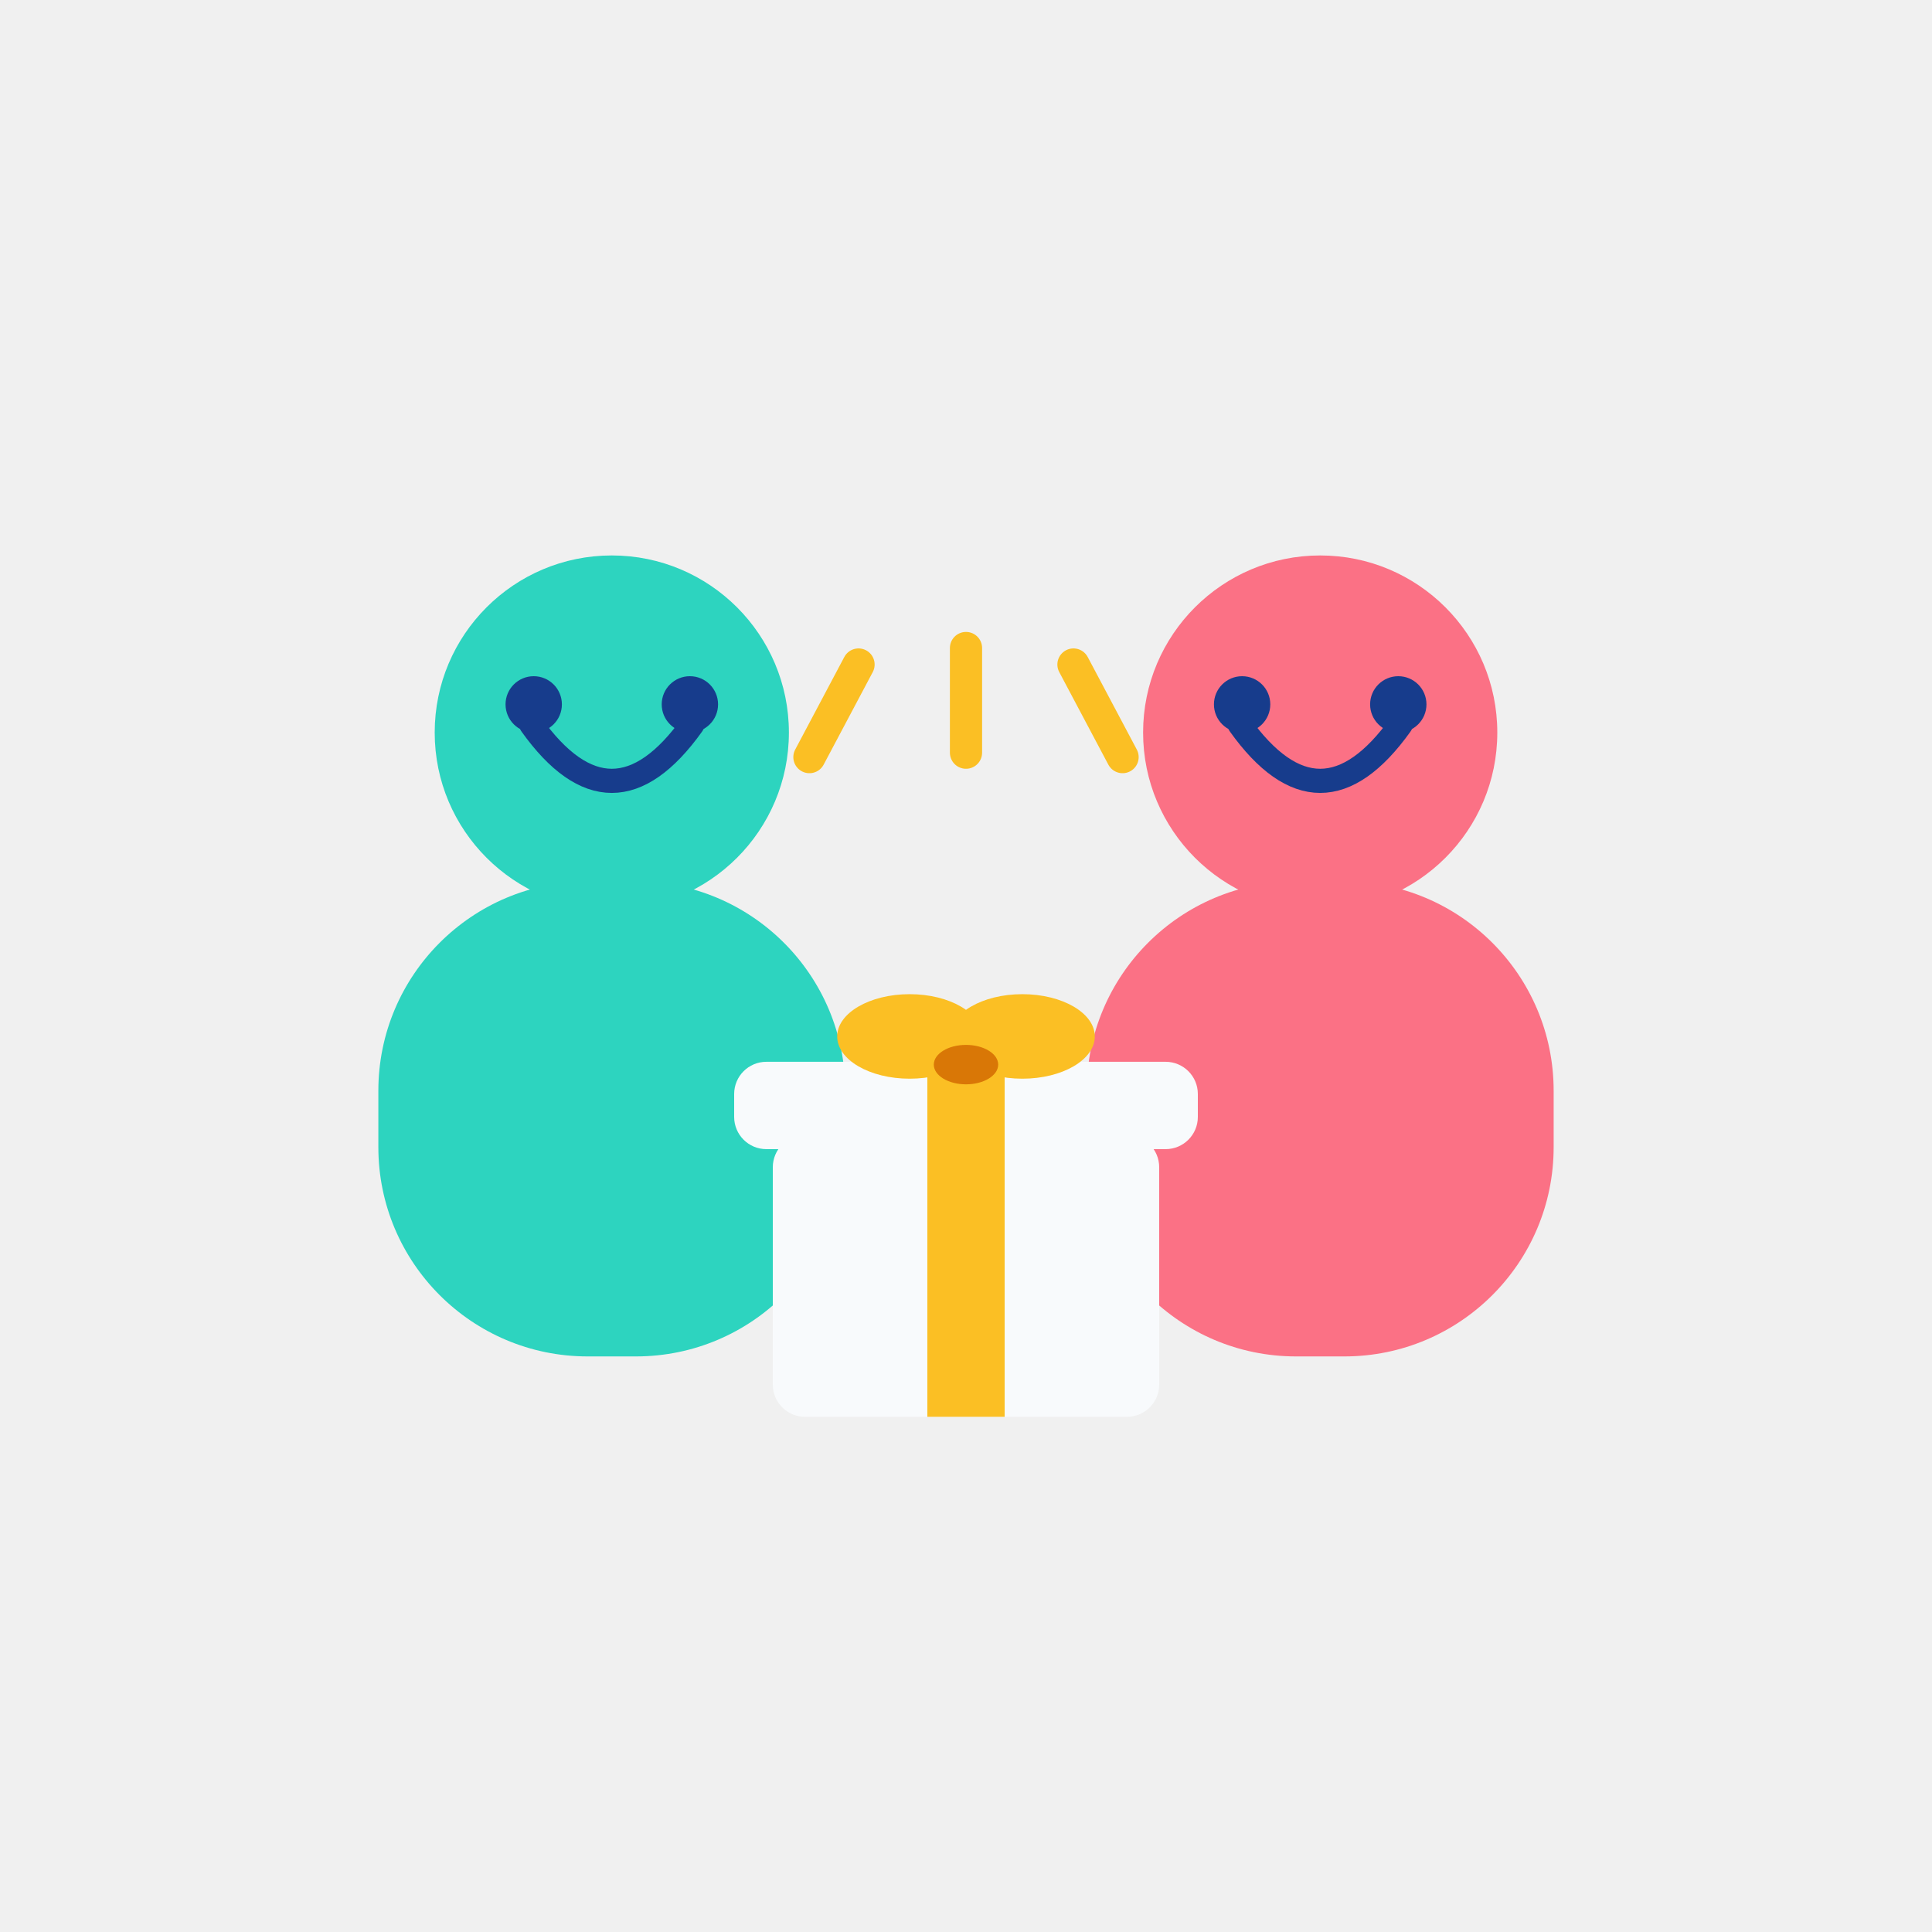
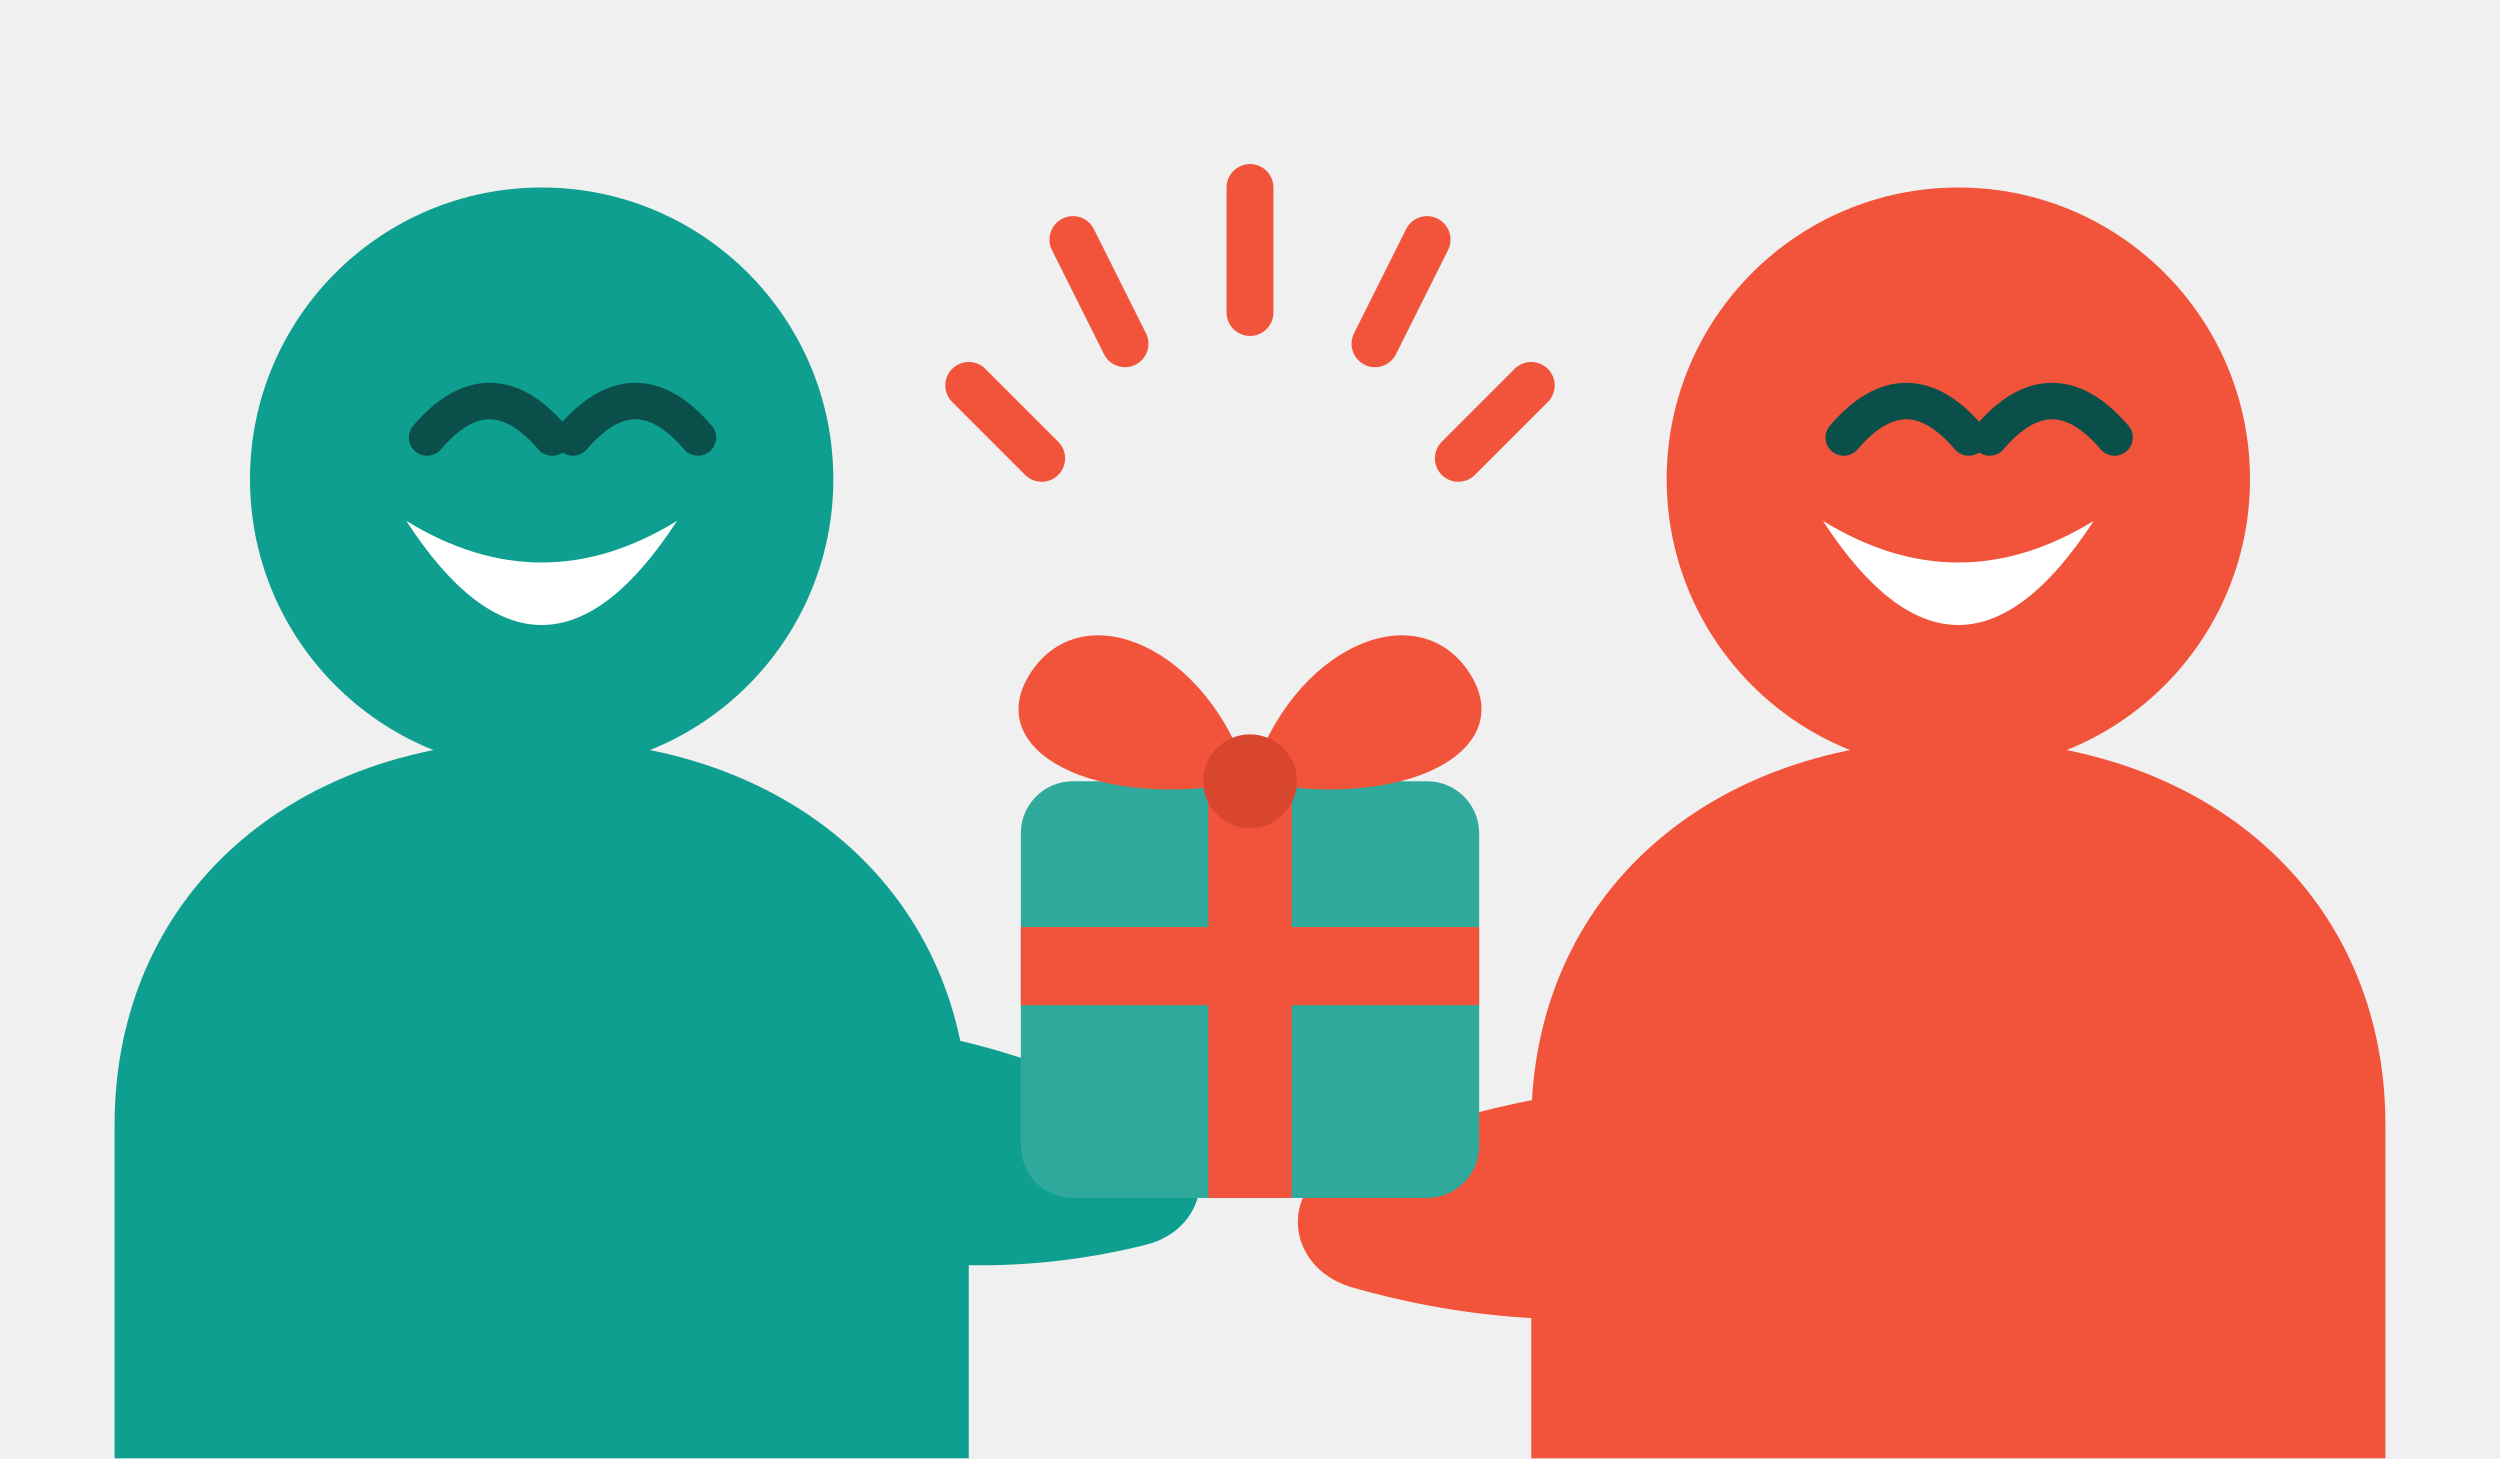
- <svg xmlns="http://www.w3.org/2000/svg" viewBox="0 0 480 480" role="img" aria-label="ItemShare">
-   <g fill="#2dd4bf">
-     <circle cx="152" cy="182" r="44" />
-     <rect x="94" y="219" width="116" height="118" rx="52" />
+ <svg xmlns="http://www.w3.org/2000/svg" viewBox="0 0 480 280" role="img" aria-label="ItemShare">
+   <g fill="#0f9f90">
+     <circle cx="104" cy="92" r="56" />
+     <path d="M22 280v-64c0-44 34-74 82-74s82 30 82 74v64z" />
+     <path d="M150 196c30 0 54 8 74 20 10 6 8 20-4 23-24 6-48 5-70-2z" />
  </g>
-   <g fill="#fb7185">
-     <circle cx="328" cy="182" r="44" />
-     <rect x="270" y="219" width="116" height="118" rx="52" />
+   <g fill="#f2543b">
+     <circle cx="376" cy="92" r="56" />
+     <path d="M294 280v-64c0-44 34-74 82-74s82 30 82 74v64z" />
+     <path d="M330 208c-30 0-54 6-74 16-10 5-9 19 3 23 24 7 48 8 71 4z" />
  </g>
-   <g fill="#173c8c">
-     <circle cx="132.6" cy="175" r="7" />
-     <circle cx="171.4" cy="175" r="7" />
-     <circle cx="308.6" cy="175" r="7" />
-     <circle cx="347.4" cy="175" r="7" />
+   <g fill="none" stroke="#0a4f49" stroke-width="7" stroke-linecap="round">
+     <path d="M82 84q12-14 24 0" />
+     <path d="M110 84q12-14 24 0" />
+     <path d="M354 84q12-14 24 0" />
+     <path d="M382 84q12-14 24 0" />
  </g>
-   <g fill="none" stroke="#173c8c" stroke-width="6" stroke-linecap="round">
-     <path d="M132 180Q152 208 172 180" />
-     <path d="M308 180Q328 208 348 180" />
-   </g>
-   <g stroke="#fbbf24" stroke-width="8" stroke-linecap="round">
-     <path d="M240 161v26" />
-     <path d="M266.7 165.1l12.2 23" />
-     <path d="M213.3 165.1l-12.2 23" />
+   <path d="M78 100q26 40 52 0-26 16-52 0z" fill="#ffffff" />
+   <path d="M350 100q26 40 52 0-26 16-52 0z" fill="#ffffff" />
+   <g stroke="#f2543b" stroke-width="9" stroke-linecap="round">
+     <path d="M240 36v24" />
+     <path d="M206 46l10 20" />
+     <path d="M274 46l-10 20" />
+     <path d="M186 74l14 14" />
+     <path d="M294 74l-14 14" />
  </g>
  <g>
-     <rect x="192" y="282" width="96" height="70" rx="8" fill="#f8fafc" />
-     <rect x="182.4" y="263.8" width="115.2" height="21.7" rx="8" fill="#f8fafc" />
-     <rect x="230.4" y="263.8" width="19.2" height="88.2" fill="#fbbf24" />
-     <ellipse cx="226" cy="257.5" rx="18" ry="10.5" fill="#fbbf24" />
-     <ellipse cx="254" cy="257.5" rx="18" ry="10.5" fill="#fbbf24" />
-     <ellipse cx="240" cy="264.5" rx="8" ry="4.9" fill="#d97706" />
+     <rect x="196" y="150" width="88" height="80" rx="10" fill="#2fa99b" />
+     <rect x="232" y="150" width="16" height="80" fill="#f2543b" />
+     <rect x="196" y="178" width="88" height="15" fill="#f2543b" />
+     <path d="M240 150c-8-26-32-36-42-21-10 15 12 27 42 21z" fill="#f2543b" />
+     <path d="M240 150c8-26 32-36 42-21 10 15-12 27-42 21z" fill="#f2543b" />
+     <circle cx="240" cy="150" r="9" fill="#d9462f" />
  </g>
</svg>
